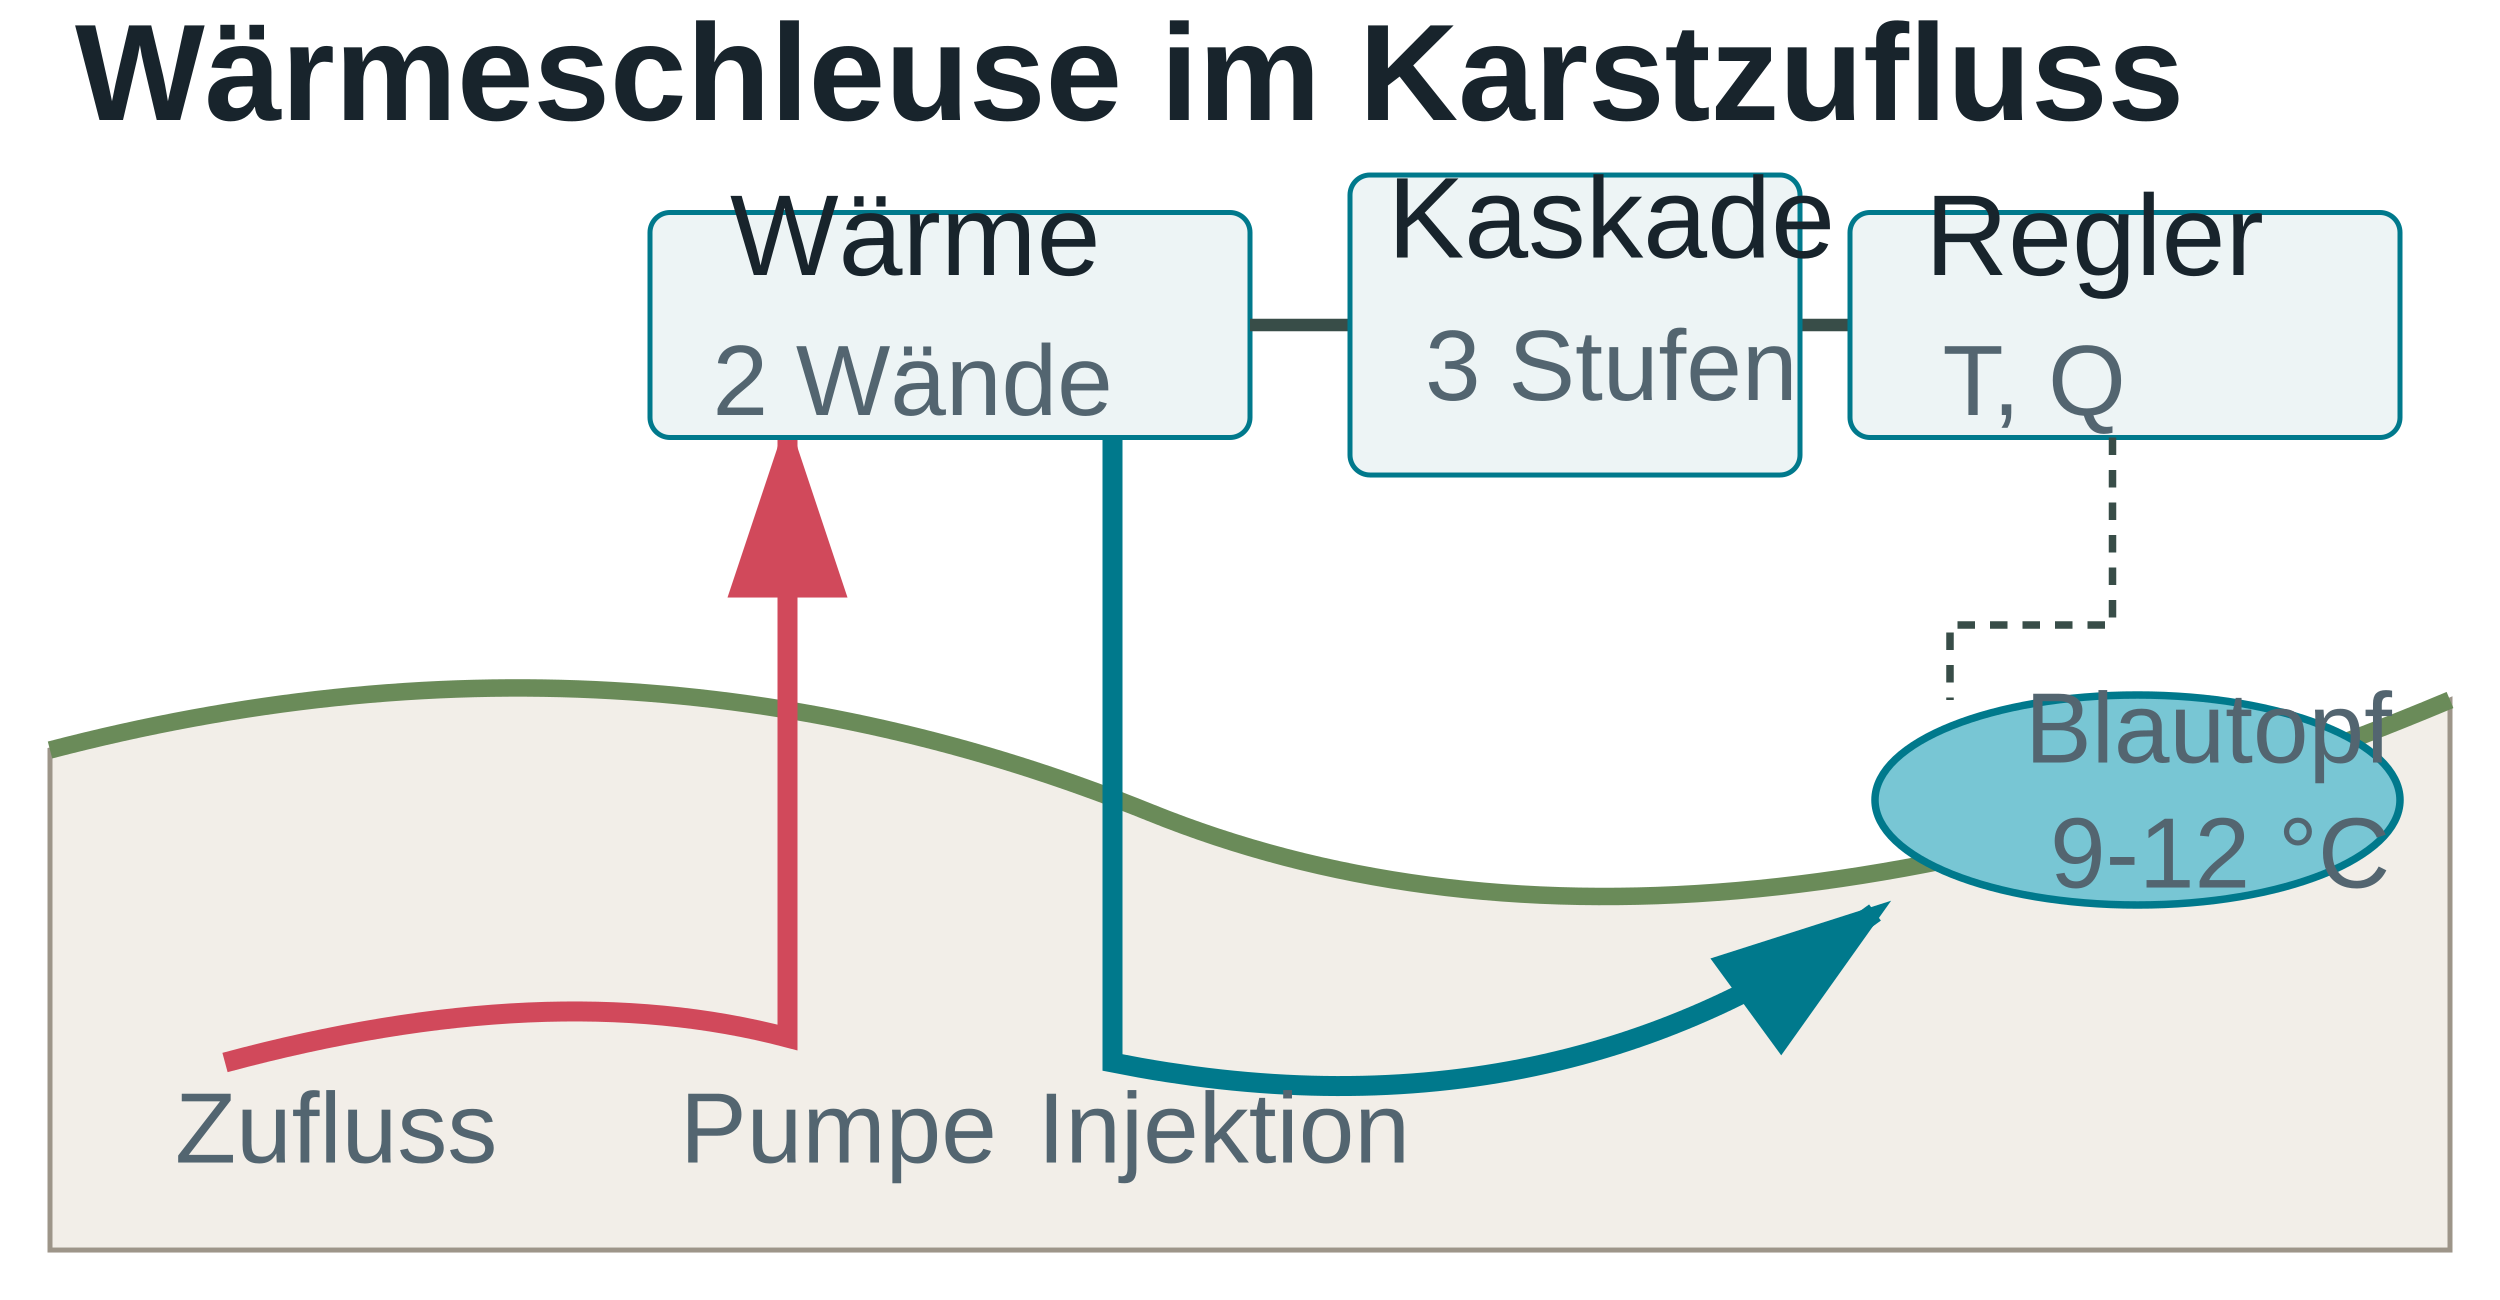
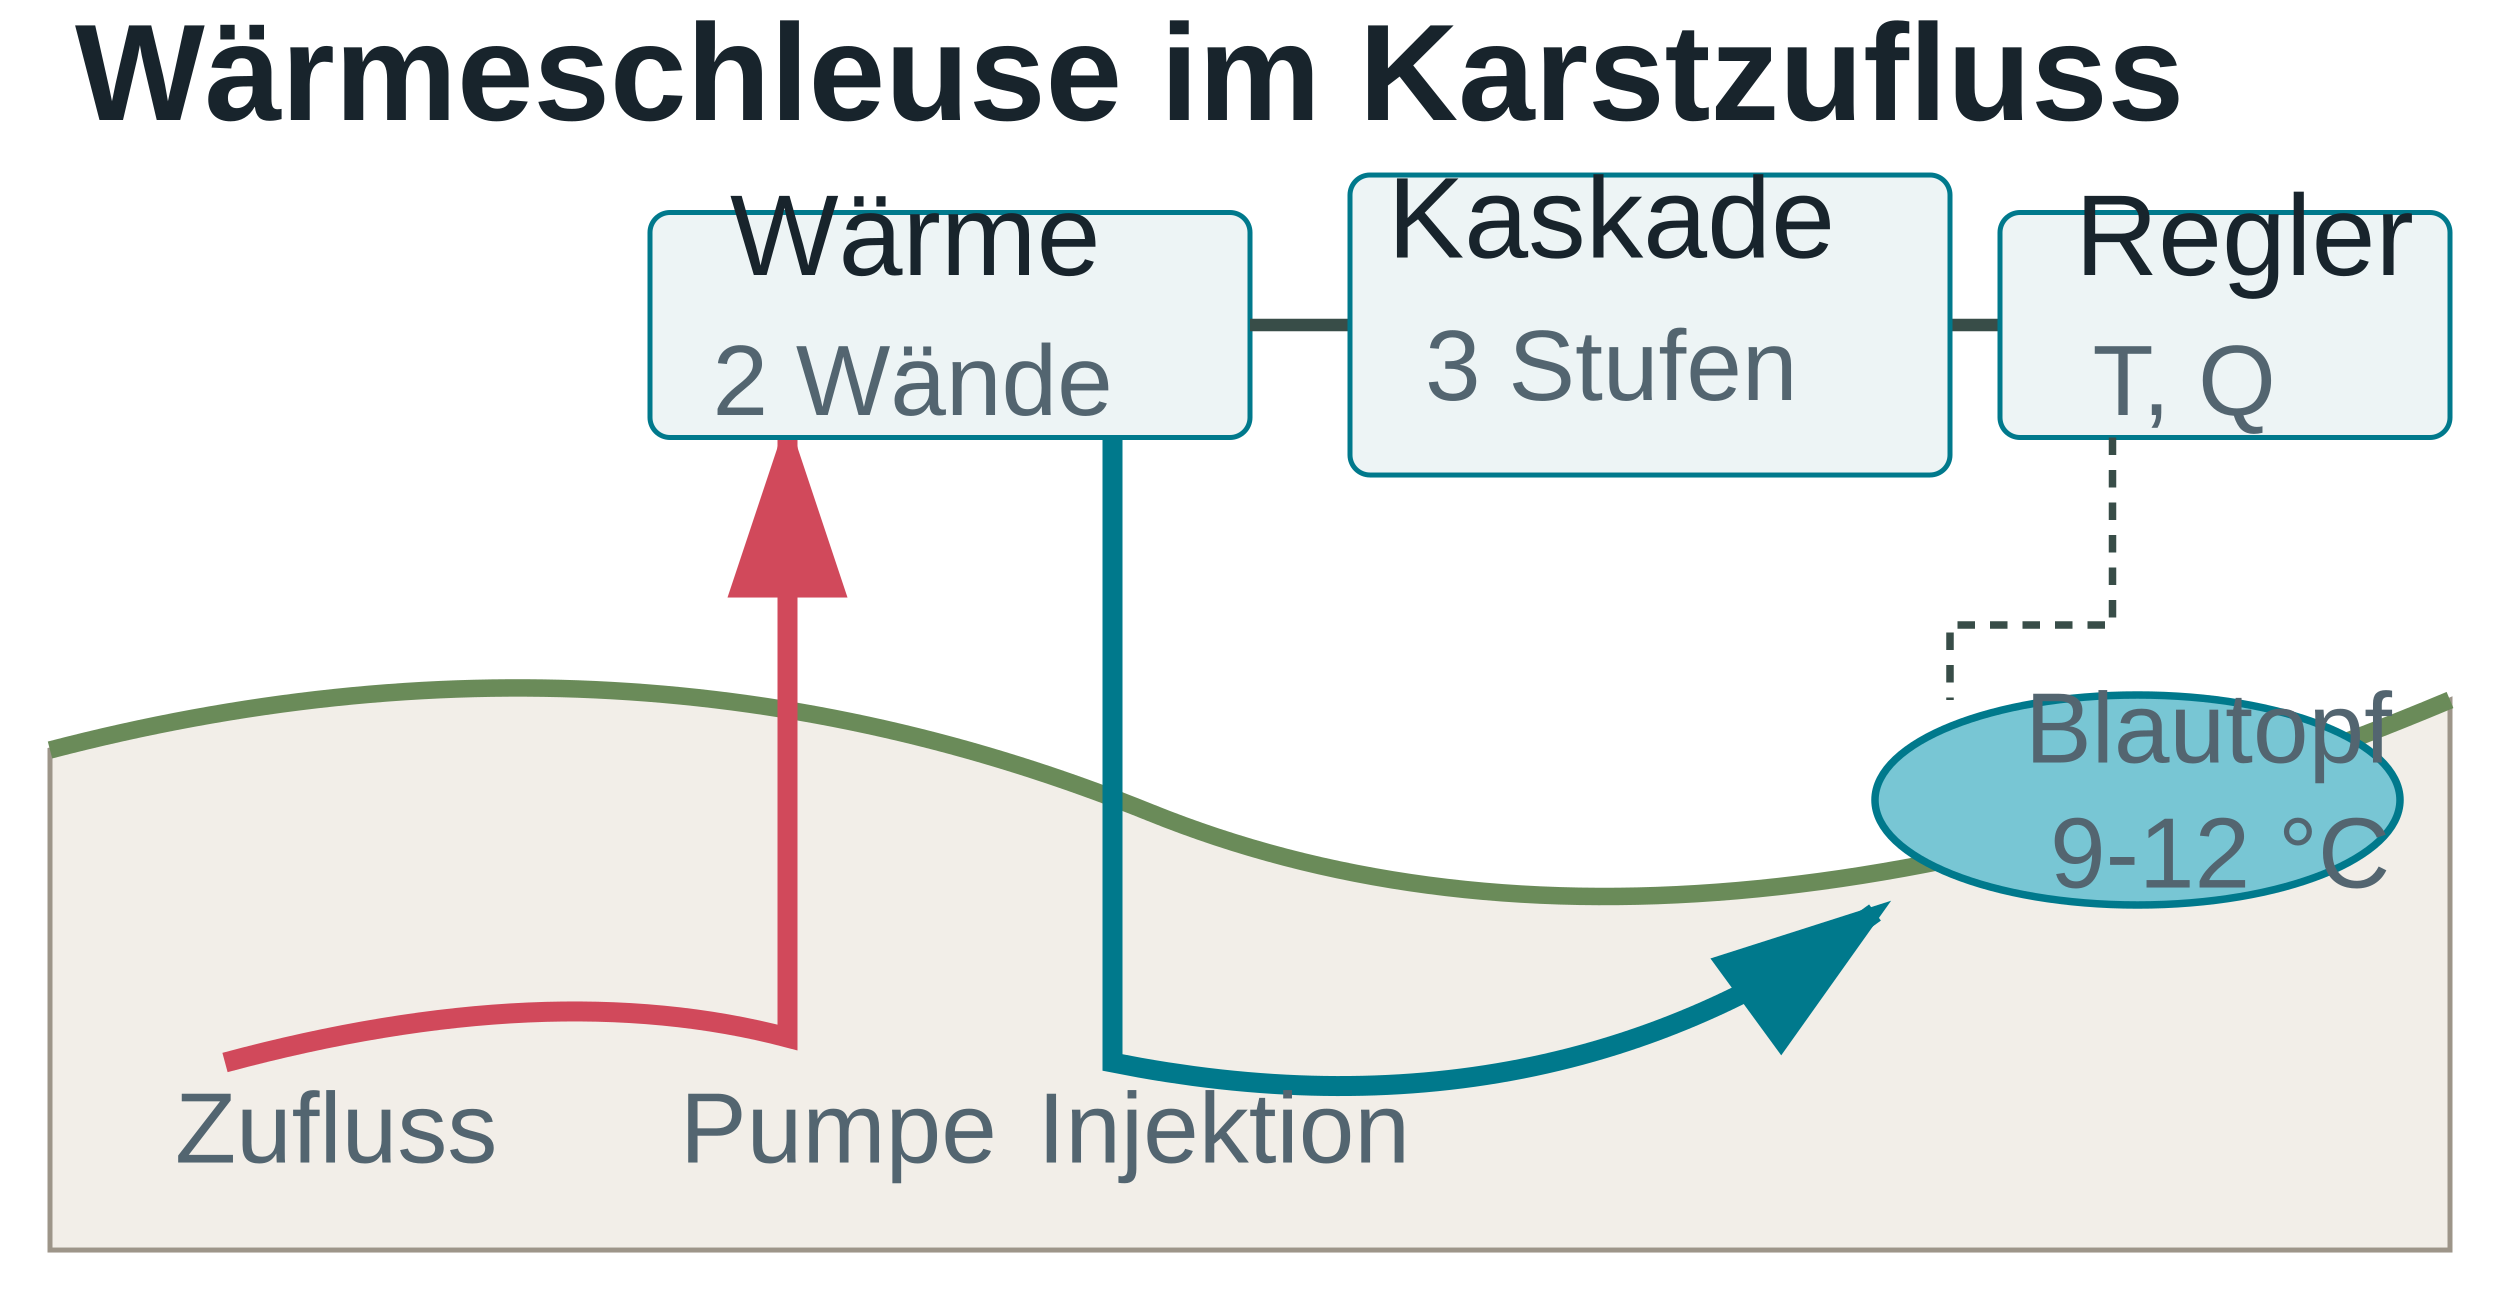
<svg xmlns="http://www.w3.org/2000/svg" width="1000" height="520" viewBox="0 0 1000 520">
  <rect width="1000" height="520" fill="white" />
  <style>text{font-family:Arial,sans-serif;fill:#18242c;font-size:46px}.h{font-size:55px;font-weight:700}.s{font-size:40px;fill:#536570}.box{fill:#edf4f5;stroke:#00798c;stroke-width:2}.rock{fill:#f2eee8;stroke:#9d9589;stroke-width:2}.hot{stroke:#d1495b;stroke-width:8;fill:none;marker-end:url(#r)}.cold{stroke:#00798c;stroke-width:8;fill:none;marker-end:url(#b)}.pipe{stroke:#384d48;stroke-width:5;fill:none}</style>
  <defs>
    <marker id="r" markerWidth="10" markerHeight="10" refX="8" refY="3" orient="auto">
      <path d="M0,0 L0,6 L9,3 z" fill="#d1495b" />
    </marker>
    <marker id="b" markerWidth="10" markerHeight="10" refX="8" refY="3" orient="auto">
      <path d="M0,0 L0,6 L9,3 z" fill="#00798c" />
    </marker>
  </defs>
  <text class="h" x="30" y="48">Wärmeschleuse im Karstzufluss</text>
  <path class="rock" d="M20 300 Q250 240 460 325 T980 280 L980 500 L20 500 Z" />
  <path d="M20 300 Q250 240 460 325 T980 280" stroke="#6a8b59" stroke-width="7" fill="none" />
  <ellipse cx="855" cy="320" rx="105" ry="42" fill="#78c6d4" stroke="#00798c" stroke-width="3" />
  <text class="s" x="810" y="305">Blautopf</text>
  <text class="s" x="820" y="355">9-12 °C</text>
  <path class="hot" d="M90 425 Q220 390 315 415 L315 175" />
  <path class="cold" d="M445 175 L445 425 Q620 460 750 365" />
  <text class="s" x="70" y="465">Zufluss</text>
  <text class="s" x="272" y="465">Pumpe</text>
  <text class="s" x="415" y="465">Injektion</text>
  <rect class="box" x="260" y="85" width="240" height="90" rx="8" />
  <text x="292" y="110">Wärme</text>
  <text class="s" x="285" y="166">2 Wände</text>
  <path class="pipe" d="M500 130 L550 130" />
-   <path class="pipe" d="M720 130 L750 130" />
-   <rect class="box" x="540" y="70" width="180" height="120" rx="8" />
+   <path class="pipe" d="M780 130 L800 130" />
+   <rect class="box" x="540" y="70" width="240" height="120" rx="8" />
  <text x="555" y="103">Kaskade</text>
  <text class="s" x="570" y="160">3 Stufen</text>
-   <rect class="box" x="740" y="85" width="220" height="90" rx="8" />
-   <text x="770" y="110">Regler</text>
-   <text class="s" x="777" y="166">T, Q</text>
+   <rect class="box" x="800" y="85" width="180" height="90" rx="8" />
+   <text x="830" y="110">Regler</text>
+   <text class="s" x="837" y="166">T, Q</text>
  <path d="M845 175 L845 250 L780 250 L780 280" stroke="#384d48" stroke-width="3" fill="none" stroke-dasharray="7 6" />
</svg>
